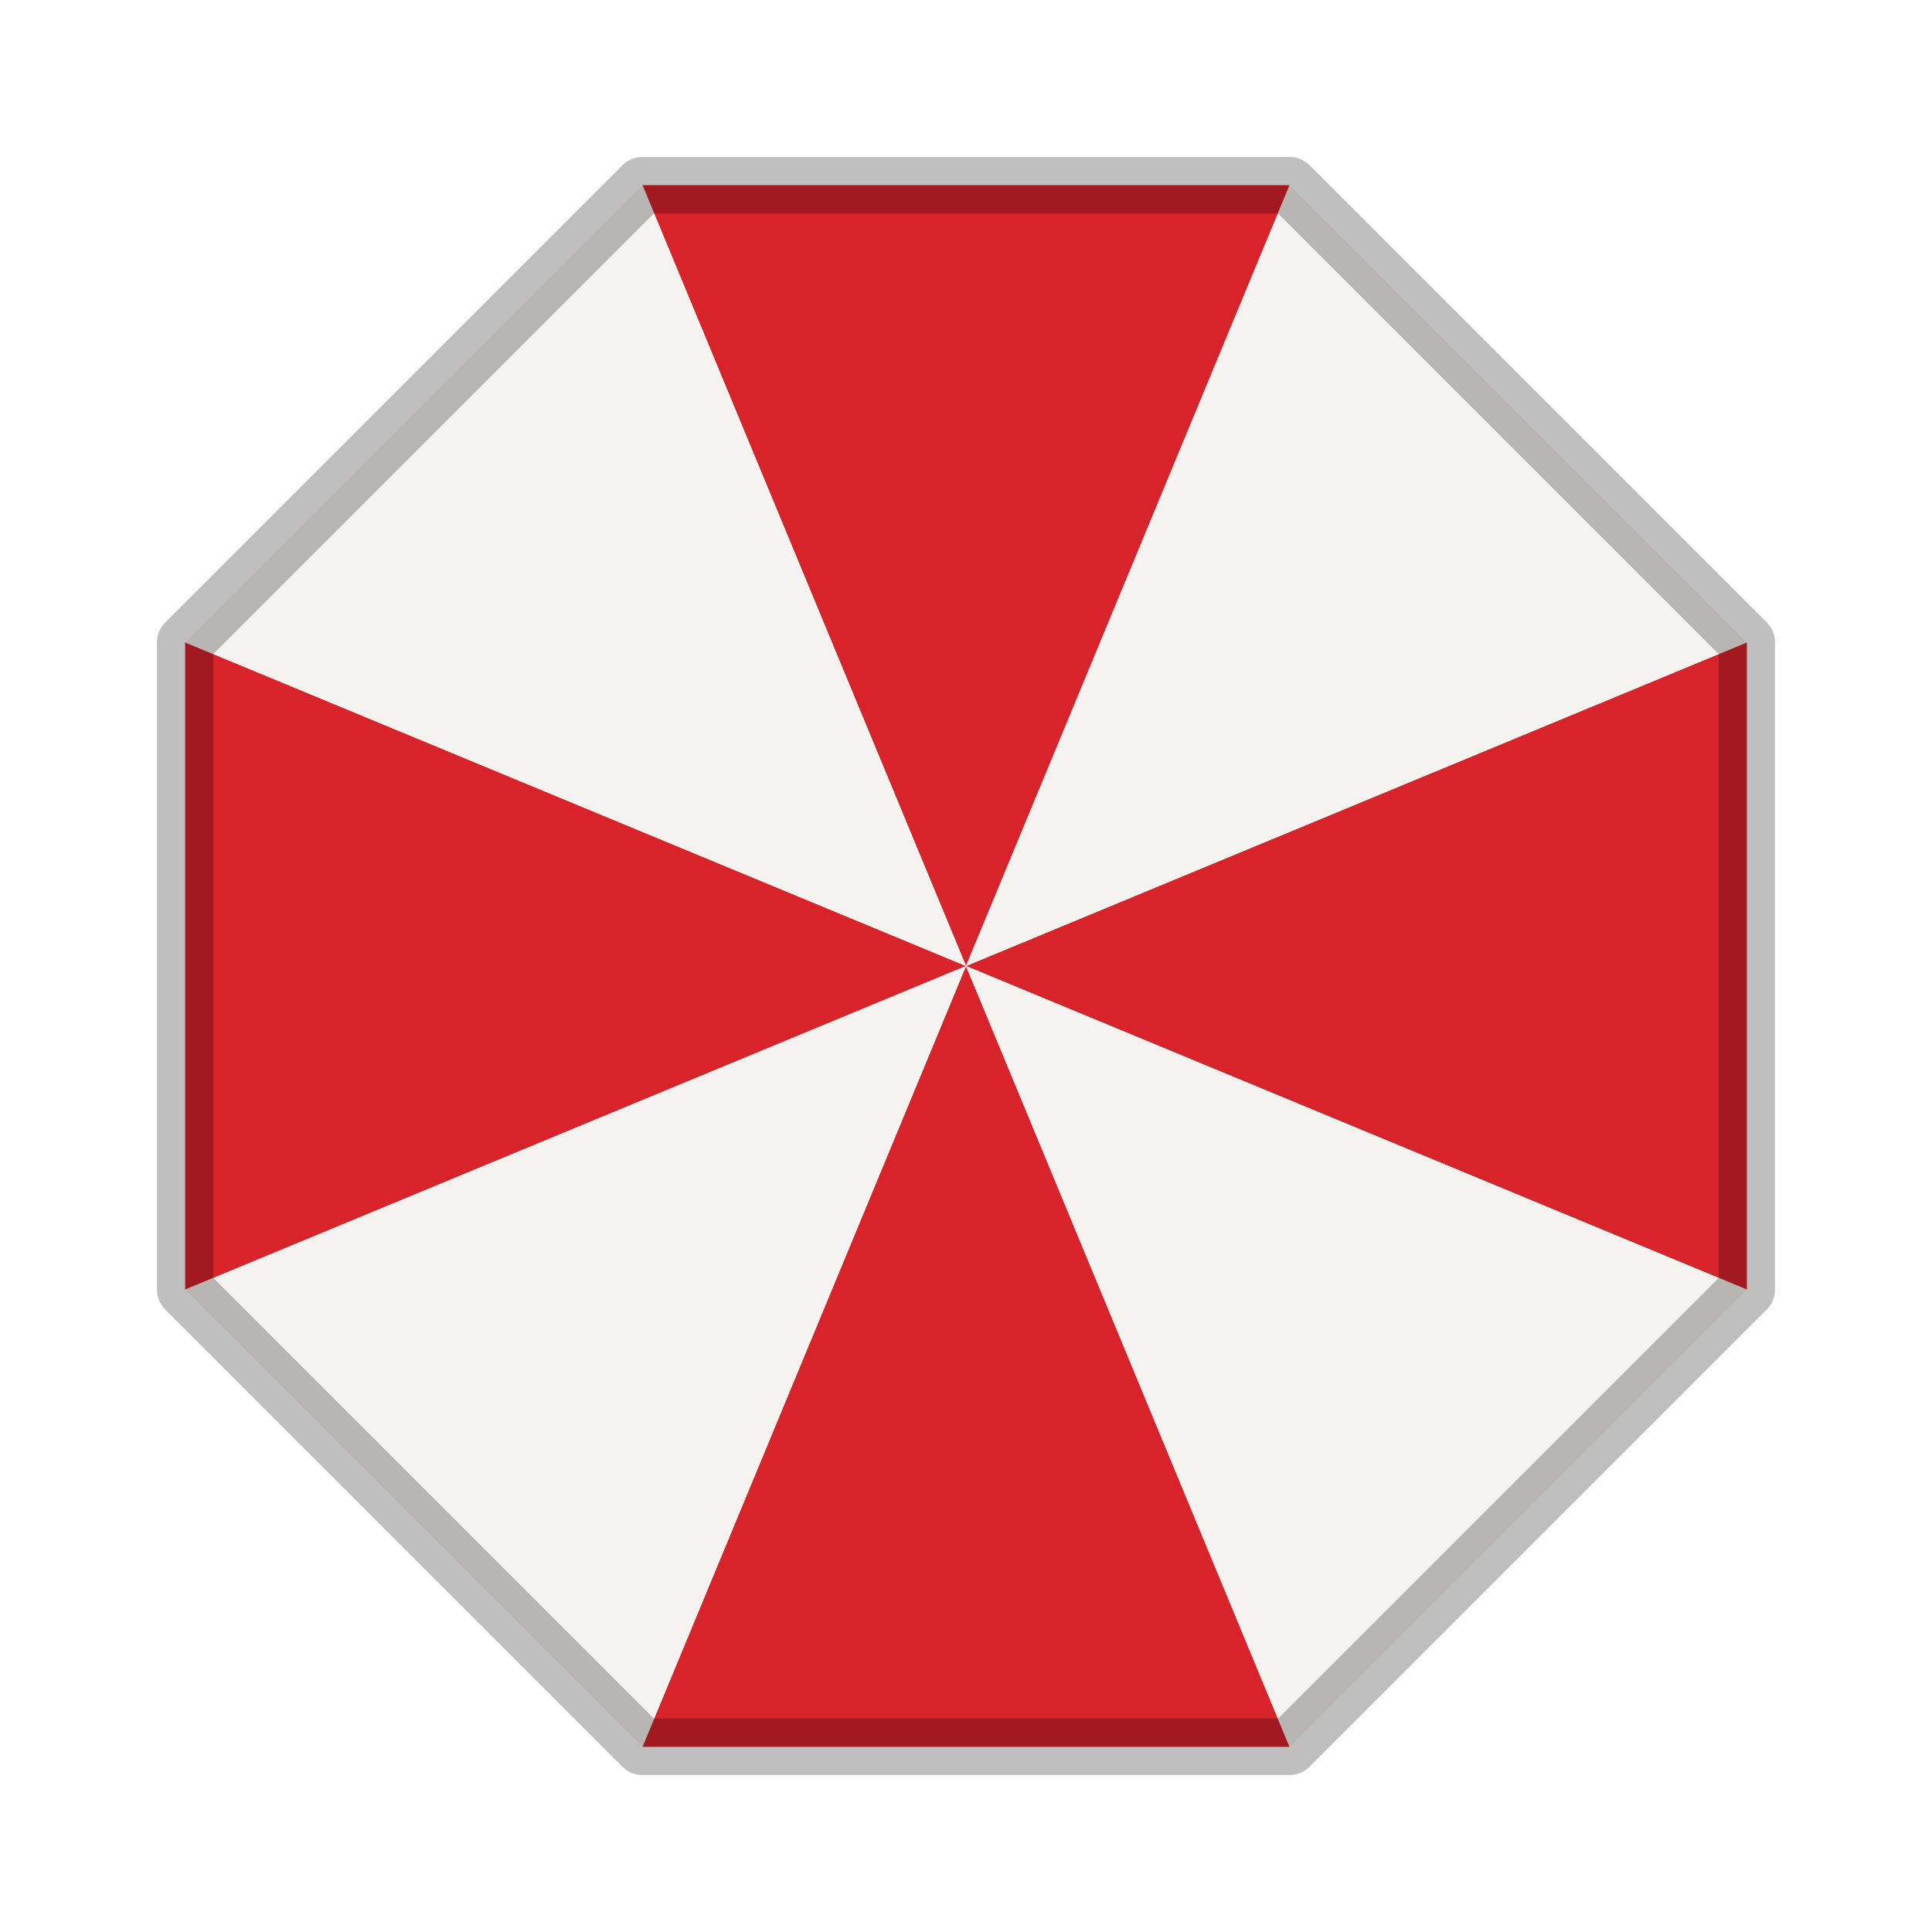
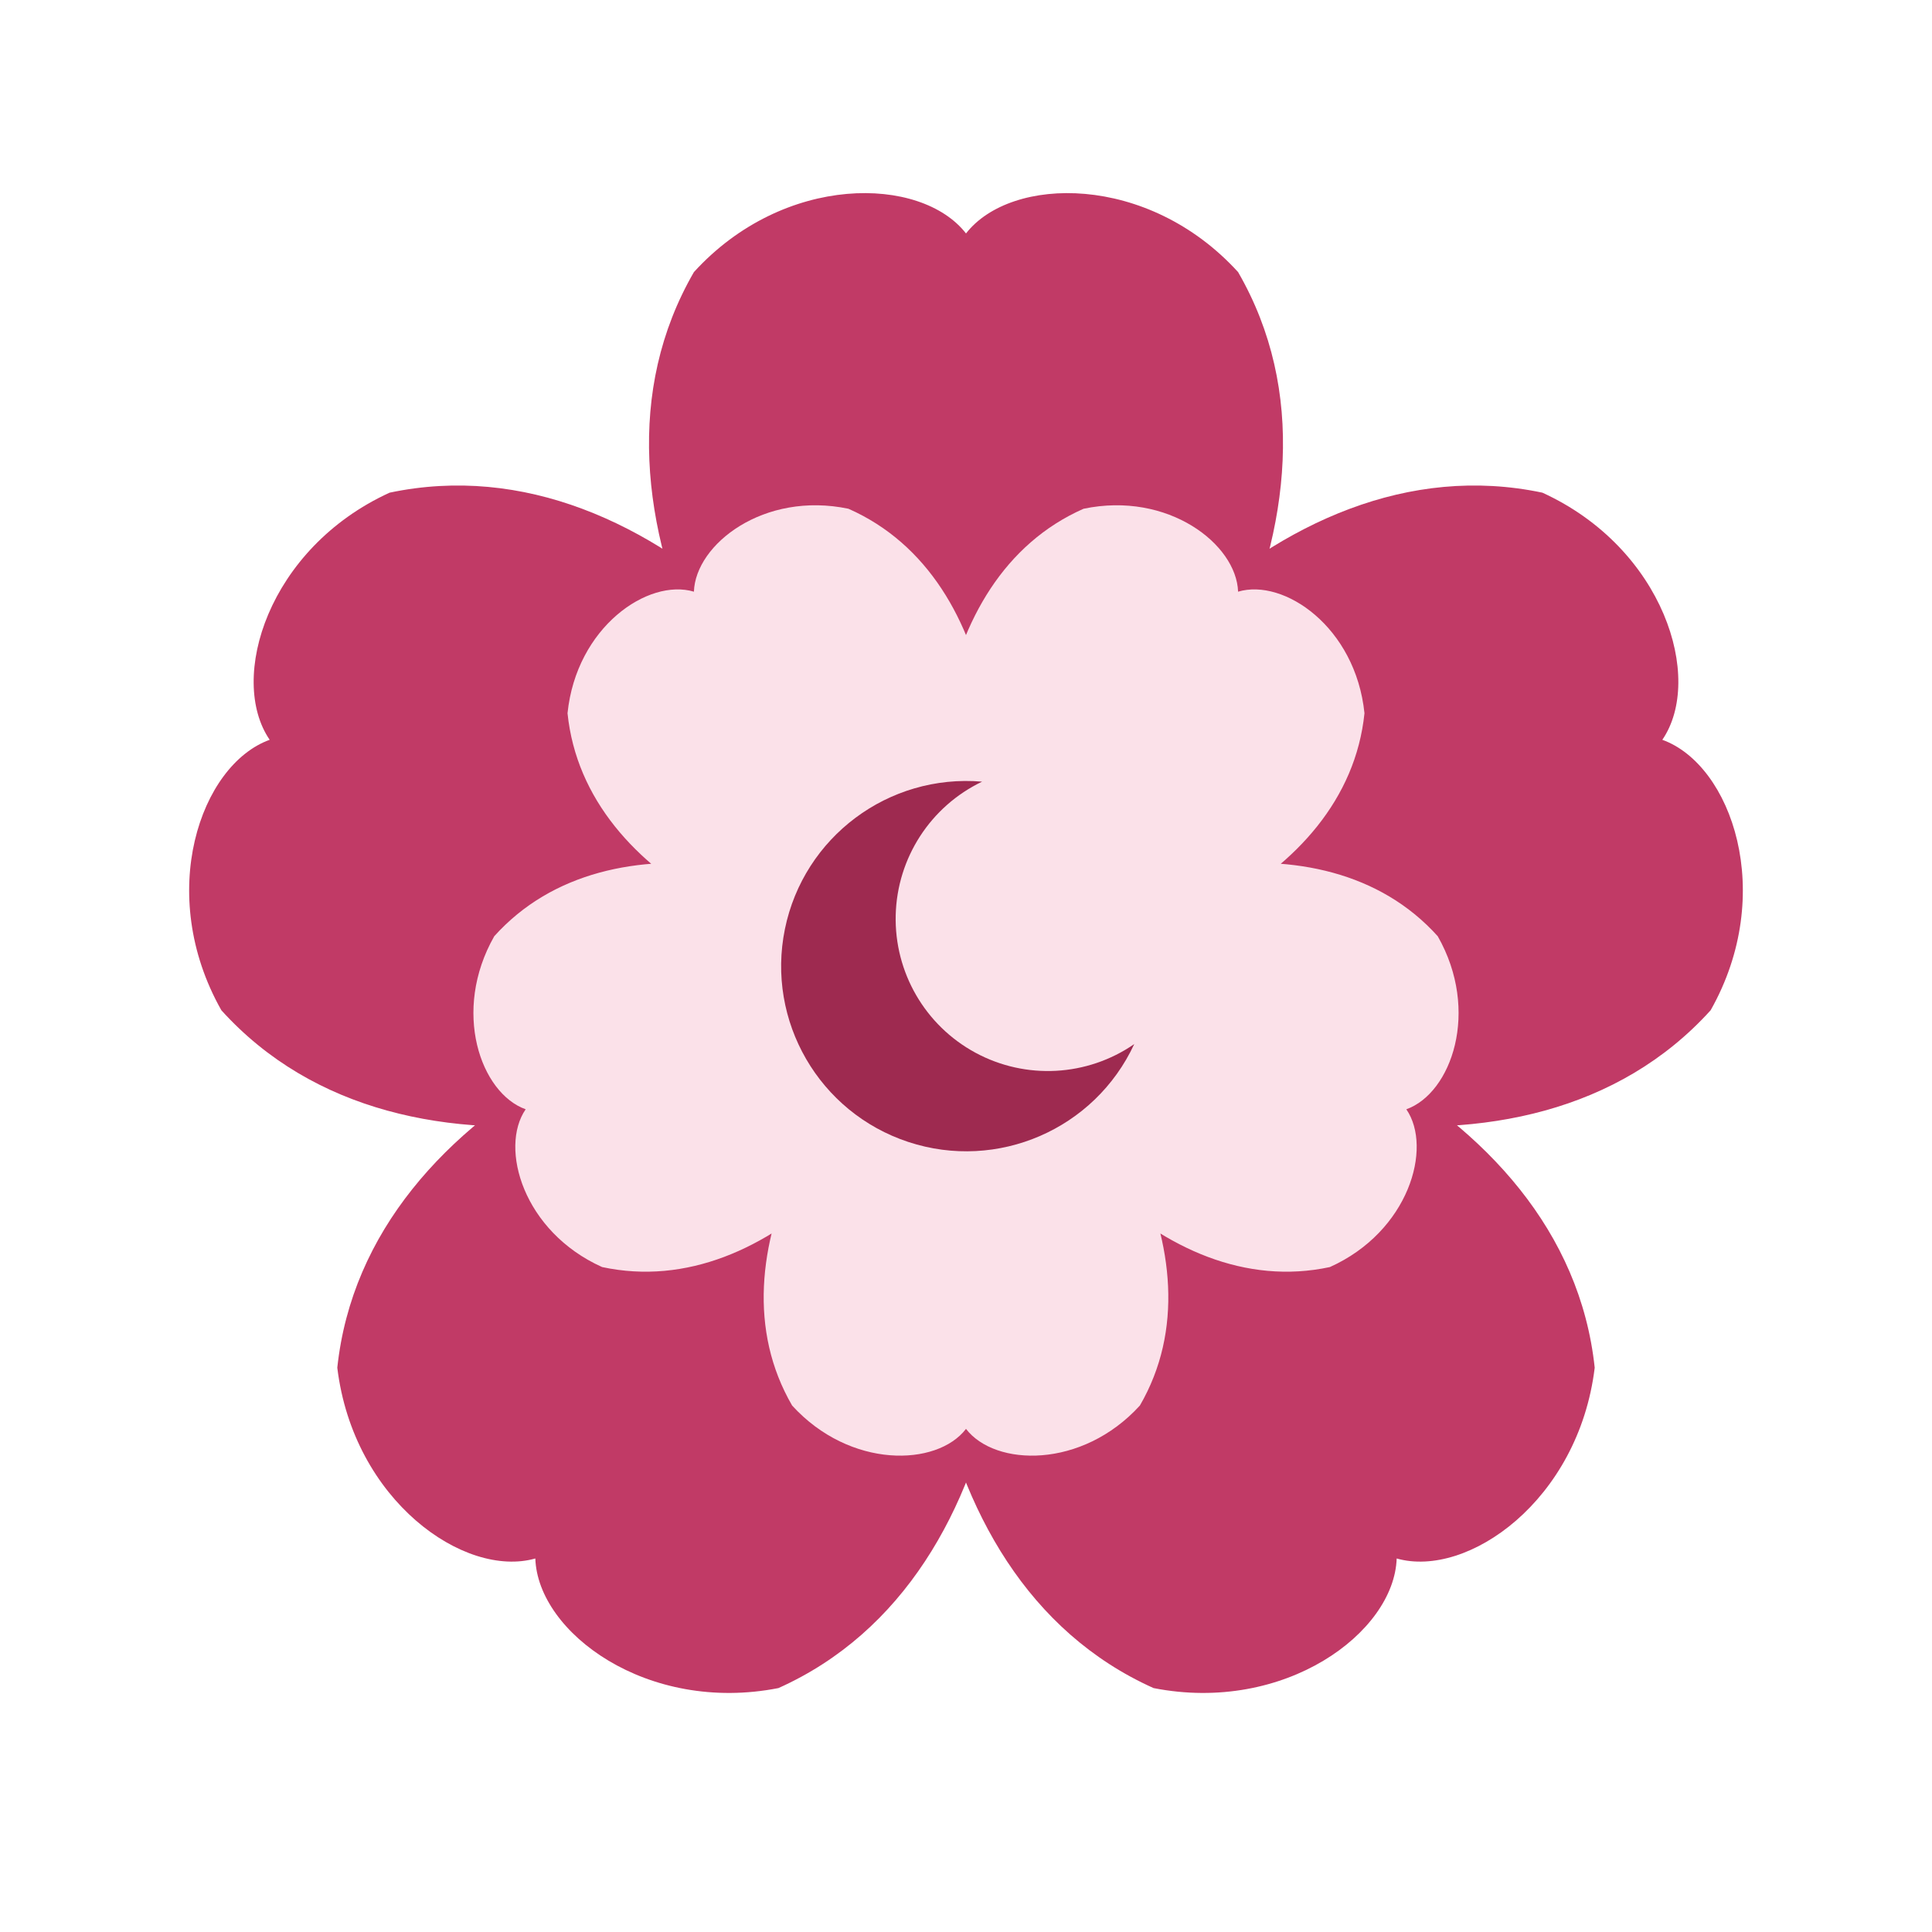
<svg xmlns="http://www.w3.org/2000/svg" viewBox="0 0 24 24">
-   <path fill="#d8232a" d="M12 12L16.02 2.3L7.98 2.3ZM12 12L2.3 7.98L2.3 16.02ZM12 12L7.98 21.7L16.02 21.7ZM12 12L21.7 16.02L21.7 7.98Z" />
-   <path fill="#f5f3ef" d="M12 12L21.7 7.98L16.02 2.3ZM12 12L7.98 2.3L2.3 7.98ZM12 12L2.3 16.02L7.98 21.7ZM12 12L16.02 21.7L21.7 16.02Z" />
-   <path fill="none" stroke="#000" stroke-opacity=".25" stroke-width=".7" stroke-linejoin="round" d="M16.02 2.3L7.98 2.3L2.3 7.98L2.3 16.02L7.98 21.7L16.02 21.7L21.7 16.02L21.7 7.98Z" />
+   <path fill="#c13a66" d="M12 12C9.41 10.24 6.92 6.32 8.62 3.38C9.74 2.15 11.44 2.18 12 2.9C12.56 2.18 14.26 2.15 15.38 3.38C17.08 6.32 14.59 10.24 12 12ZM12 12C12.88 9 15.84 5.42 19.16 6.12C20.67 6.81 21.17 8.43 20.65 9.19C21.51 9.5 22.07 11.1 21.25 12.55C18.97 15.07 14.48 13.91 12 12ZM12 12C15.13 11.91 19.45 13.61 19.81 16.99C19.61 18.64 18.23 19.61 17.35 19.36C17.32 20.28 15.96 21.29 14.33 20.97C11.23 19.58 10.95 14.95 12 12ZM12 12C13.05 14.95 12.77 19.58 9.67 20.97C8.04 21.29 6.68 20.28 6.65 19.36C5.77 19.61 4.39 18.64 4.19 16.99C4.55 13.61 8.87 11.91 12 12ZM12 12C9.52 13.91 5.03 15.07 2.75 12.55C1.93 11.1 2.49 9.5 3.35 9.19C2.83 8.43 3.33 6.81 4.84 6.12C8.16 5.42 11.12 9 12 12Z" />
+   <path fill="#fbe1e9" d="M12 12C11.32 10.13 11.49 7.19 13.46 6.32C14.51 6.1 15.36 6.76 15.38 7.35C15.95 7.18 16.84 7.79 16.95 8.86C16.73 11 13.99 12.07 12 12ZM12 12C13.57 10.78 16.42 10.03 17.86 11.63C18.39 12.56 18.03 13.58 17.47 13.78C17.8 14.26 17.5 15.3 16.52 15.74C14.42 16.19 12.55 13.91 12 12ZM12 12C13.65 13.12 15.24 15.6 14.16 17.46C13.44 18.25 12.36 18.22 12 17.75C11.64 18.22 10.56 18.25 9.84 17.46C8.76 15.6 10.35 13.12 12 12ZM12 12C11.45 13.91 9.58 16.19 7.48 15.74C6.5 15.3 6.2 14.26 6.53 13.78C5.97 13.58 5.61 12.56 6.14 11.63C7.58 10.03 10.43 10.78 12 12ZM12 12C10.01 12.07 7.27 11 7.05 8.86C7.16 7.79 8.05 7.18 8.62 7.35C8.64 6.76 9.49 6.1 10.54 6.32C12.51 7.19 12.68 10.13 12 12Z" />
+   <path fill="#9e2a50" d="M12.2 9.71A2.3 2.3 0 1 0 14.09 12.97A1.89 1.89 0 1 1 12.2 9.71Z" />
</svg>
